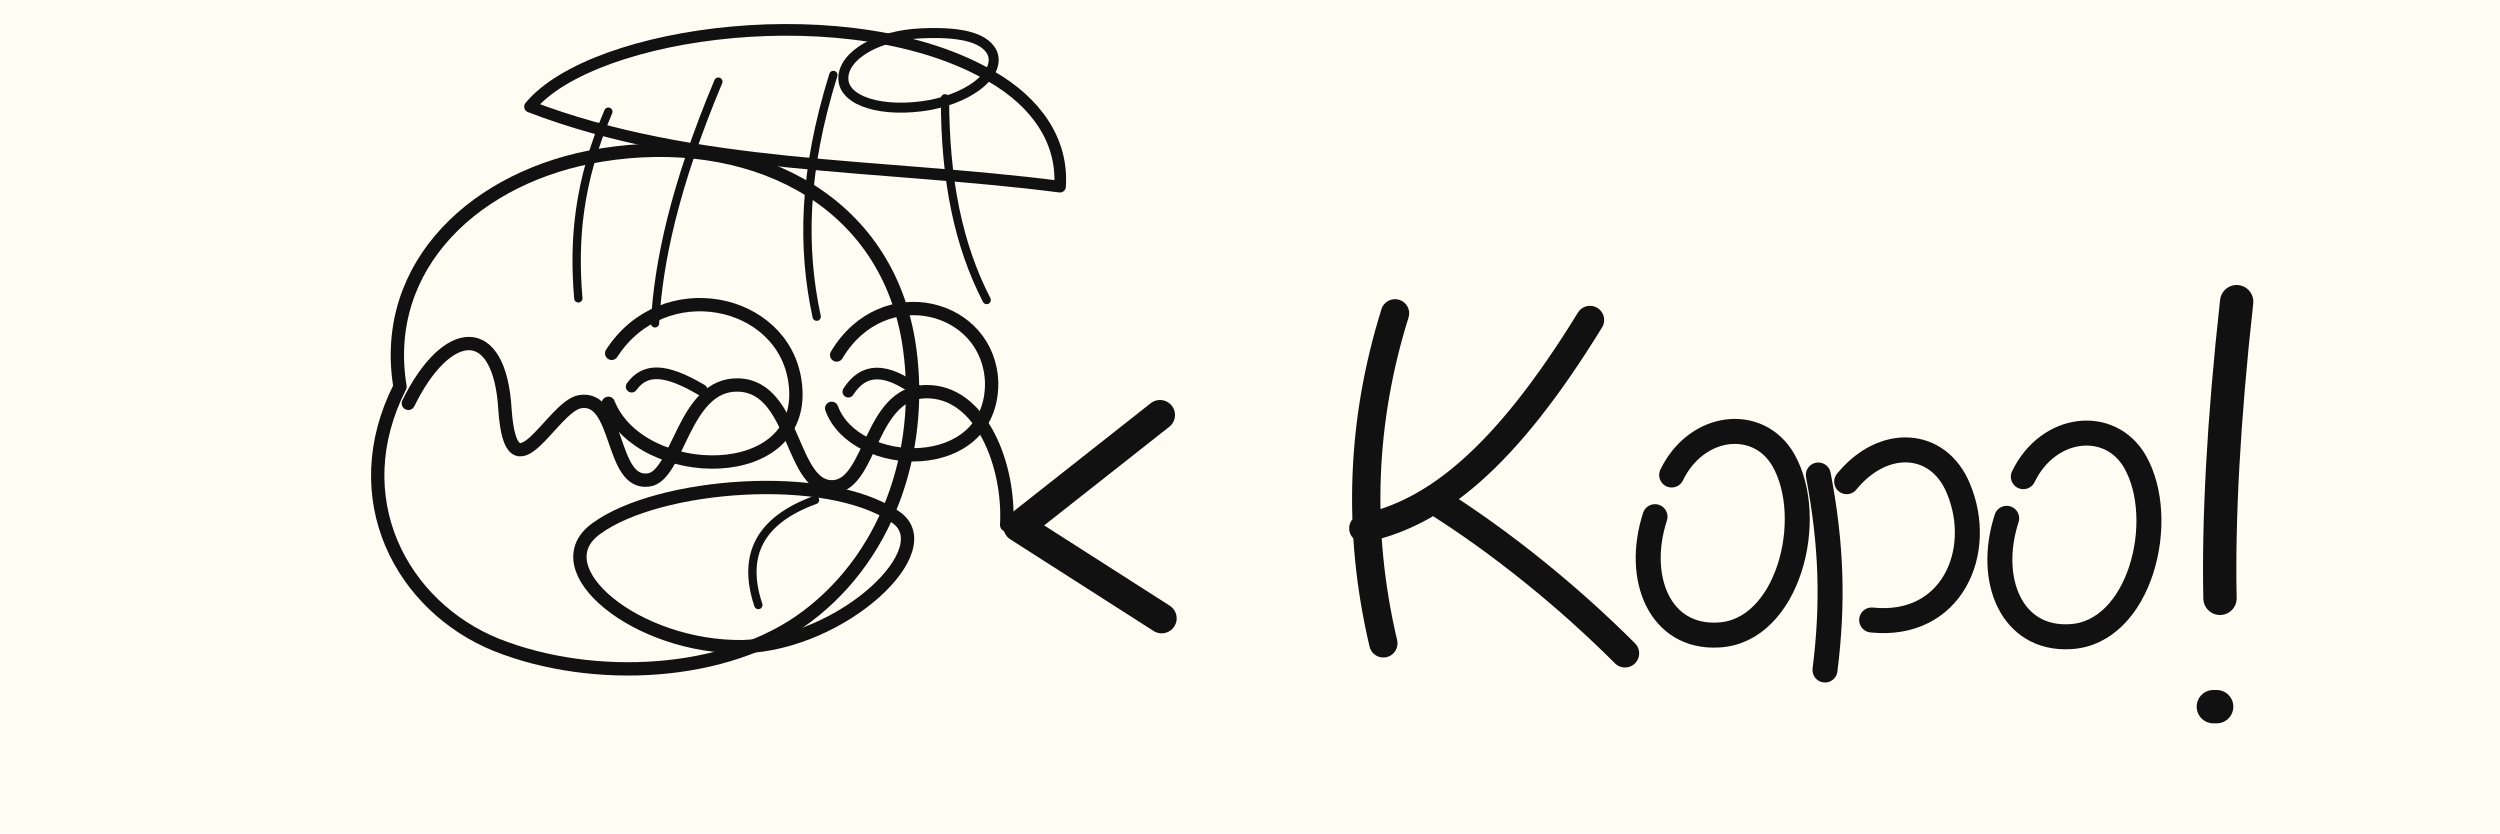
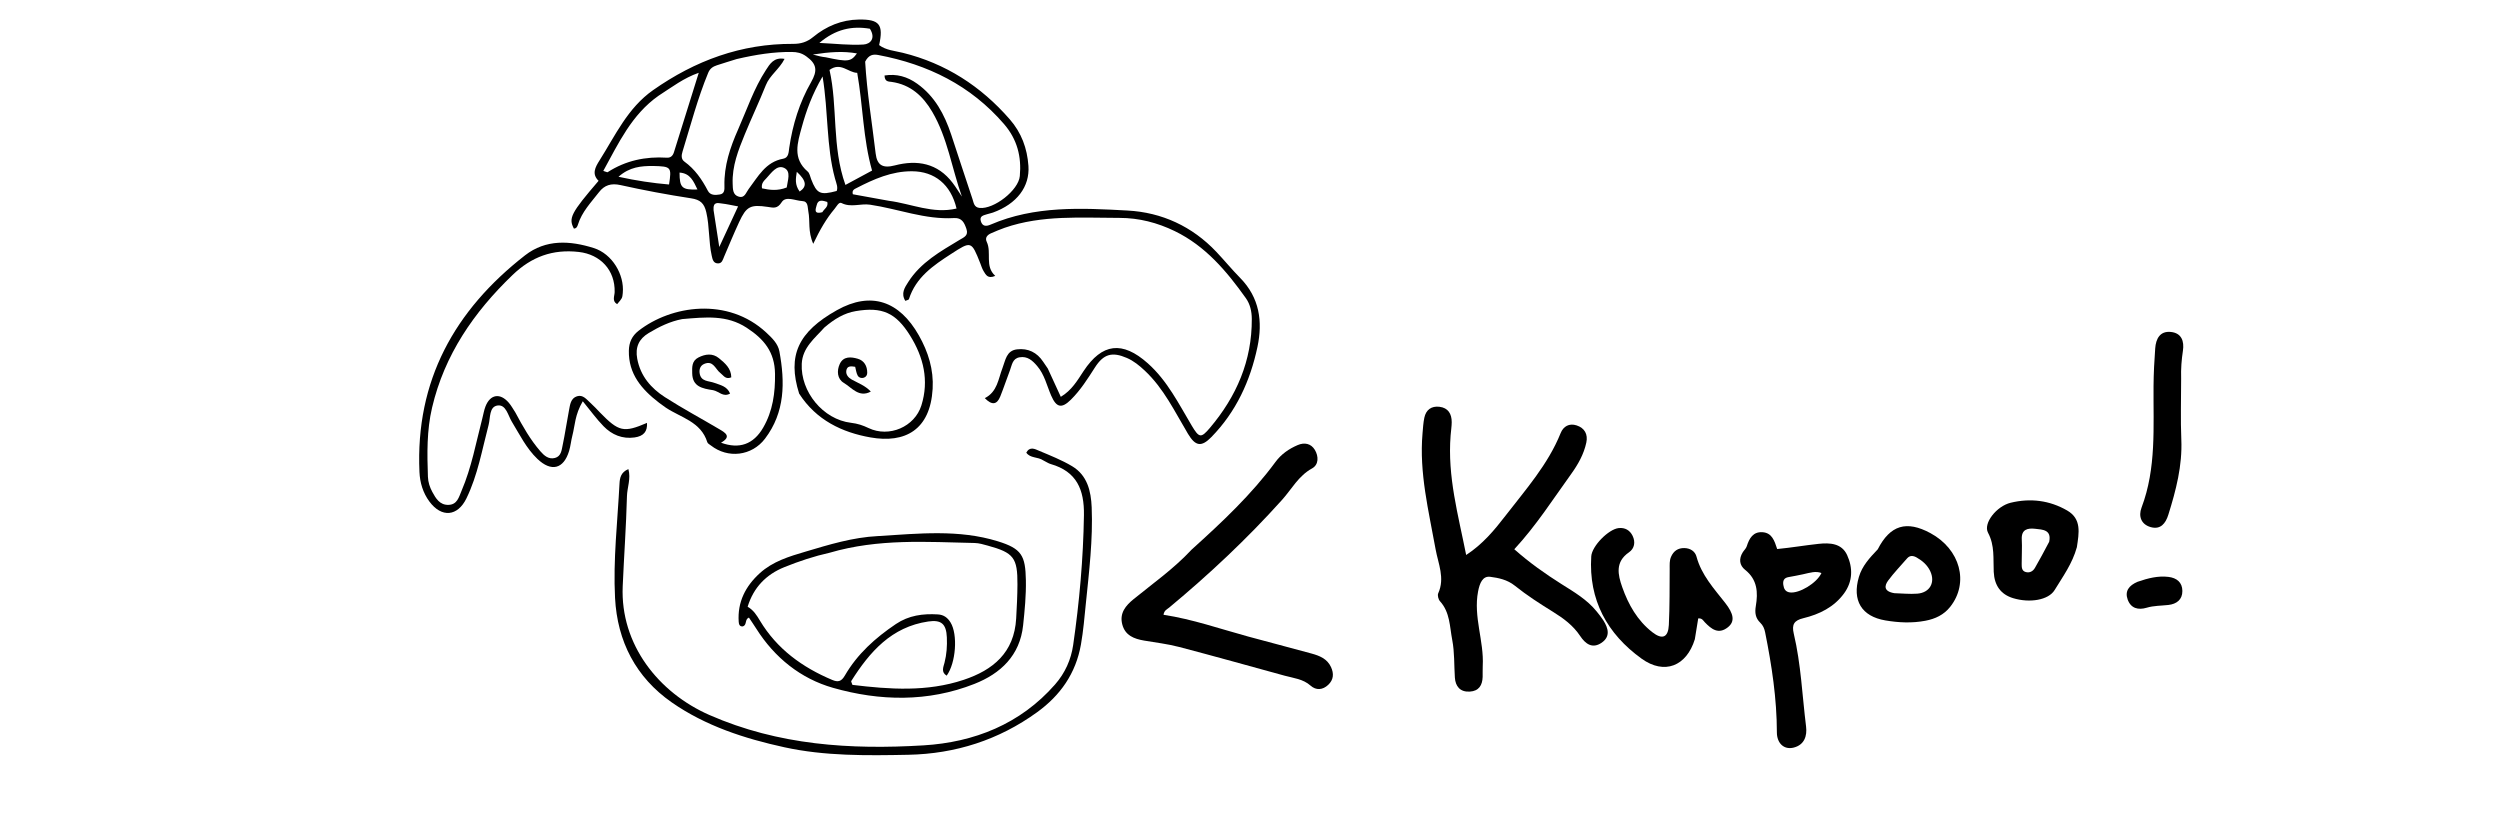
- <svg xmlns="http://www.w3.org/2000/svg" viewBox="0 0 1500 500" role="img" aria-labelledby="title desc">
-   <rect width="1500" height="500" fill="#fffdf3" />
-   <g fill="none" stroke="#111" stroke-linecap="round" stroke-linejoin="round">
-     <path d="M240 232c-12-73 46-127 121-139 87-14 169 24 184 111 10 60-9 127-61 166-48 36-128 40-186 17-57-23-92-88-58-155z" stroke-width="8" />
-     <path d="M245 242c23-47 55-50 58 4 4 55 28-2 45-5 24-4 18 50 41 47 18-2 21-58 54-57 35 1 31 64 58 61 22-3 21-56 54-57 34-1 51 45 49 80" stroke-width="8" />
-     <path d="M318 64c38-46 194-67 277-18 26 15 43 38 41 66-109-14-219-10-318-48z" stroke-width="7" />
-     <path d="M365 67c-18 42-21 77-18 112M431 49c-26 62-36 108-38 145M500 45c-18 58-19 103-10 145M567 59c0 49 8 88 25 121" stroke-width="5" />
-     <path d="M553 20c-26 1-47 13-47 27s24 21 52 16c26-5 43-20 37-32-5-9-20-12-42-11z" stroke-width="6" />
-     <path d="M367 212c31-48 103-33 110 17 9 63-93 61-112 13" stroke-width="8" />
-     <path d="M502 213c28-47 92-30 93 17 0 56-82 53-96 15" stroke-width="8" />
-     <path d="M421 234c-22-13-34-13-42-2M551 235c-20-15-33-14-42 0" stroke-width="7" />
-     <path d="M358 317c37-27 138-35 179-7 29 19-31 76-91 78-64 1-122-47-88-71z" stroke-width="8" />
-     <path d="M455 363c-10-30 1-51 34-63" stroke-width="5" />
-     <path d="M696 249 611 316l86 55" stroke-width="18" />
-     <path d="M837 188c-20 64-23 130-7 198M954 192c-51 83-93 116-136 125M862 301c38 24 78 56 113 91" stroke-width="17" />
-     <path d="M1003 285c15-31 52-35 67-9 20 35 3 103-39 105-35 2-50-34-38-71" stroke-width="15" />
-     <path d="M1091 285c8 42 9 77 4 117M1108 289c22-27 55-25 67 4 16 38-4 84-52 79" stroke-width="15" />
-     <path d="M1214 286c15-31 52-35 67-9 20 35 3 103-39 105-35 2-50-34-38-71" stroke-width="15" />
-     <path d="M1342 181c-8 72-11 132-10 178M1328 424h2" stroke-width="20" />
-   </g>
+ <svg xmlns="http://www.w3.org/2000/svg" version="1.1" id="Layer_1" x="0px" y="0px" width="100%" viewBox="0 0 1024 336" enable-background="new 0 0 1024 336" xml:space="preserve">
+   <path fill="#000000" opacity="1" stroke="none" d=" M429.18,150.96   C431.002,154.87 432.641,158.46 434.504,162.544   C439.022,159.852 441.327,155.782 443.829,152.001   C451.404,140.554 459.723,139.528 470.152,148.822   C478.169,155.967 482.826,165.448 488.193,174.441   C491.154,179.404 491.972,179.515 495.548,175.294   C506.462,162.409 512.818,147.783 512.737,130.648   C512.722,127.53 512.052,124.585 510.304,122.127   C502.425,111.057 493.746,100.755 481.181,94.662   C474.061,91.21 466.549,89.258 458.558,89.252   C442.761,89.241 426.864,87.993 411.531,93.295   C409.649,93.946 407.814,94.743 405.983,95.53   C404.441,96.194 403.349,97.345 404.163,99.052   C406.295,103.525 403.233,108.969 407.654,113.004   C404.552,114.356 403.756,112.467 402.87,111.033   C402.267,110.057 401.94,108.906 401.512,107.825   C397.867,98.634 397.804,98.692 389.6,104   C382.256,108.753 375.121,113.596 372.294,122.539   C372.201,122.834 371.49,122.932 370.818,123.234   C368.932,120.181 370.553,117.812 372.021,115.507   C377.141,107.462 385.215,102.978 393.062,98.241   C394.775,97.206 396.792,96.54 395.854,93.786   C394.997,91.27 394.034,89.125 390.782,89.318   C378.932,90.024 367.866,85.541 356.373,83.842   C352.445,83.261 348.534,85.136 344.678,83.163   C343.588,82.606 342.659,84.576 341.814,85.579   C338.437,89.585 335.837,94.123 333.1,99.863   C330.829,94.745 331.889,90.515 331.091,86.574   C330.734,84.812 331.099,82.469 328.605,82.354   C325.736,82.223 321.867,80.155 320.187,82.808   C318.369,85.678 316.703,85.074 314.446,84.742   C307.374,83.703 305.724,84.527 302.756,90.942   C300.588,95.626 298.615,100.401 296.584,105.148   C296.061,106.37 295.762,107.904 294.106,107.889   C292.183,107.873 291.858,106.265 291.523,104.755   C290.223,98.892 290.663,92.833 289.294,86.938   C288.437,83.248 286.833,81.801 283.076,81.228   C273.376,79.748 263.714,77.931 254.135,75.805   C250.302,74.955 247.582,75.829 245.351,78.711   C242.103,82.905 238.332,86.773 236.71,92.036   C236.472,92.808 236.1,93.602 235.063,93.626   C232.792,89.342 233.857,87.257 245.182,74.062   C242.298,71.276 243.802,68.499 245.577,65.691   C252.042,55.463 257.089,44.228 267.497,36.923   C284.739,24.822 303.612,17.842 324.839,17.97   C328.002,17.989 330.567,17.223 333.06,15.167   C338.466,10.711 344.72,8.101 351.831,8.001   C360.228,7.883 361.949,10.034 360.091,18.471   C362.896,20.591 366.469,20.811 369.748,21.621   C387.331,25.965 401.745,35.276 413.588,48.856   C418.401,54.374 420.739,60.752 421.247,67.943   C421.849,76.458 416.502,83.528 406.704,87.069   C405.924,87.351 405.09,87.482 404.301,87.746   C402.911,88.211 401.097,88.429 401.755,90.612   C402.405,92.764 403.923,92.789 405.729,92.009   C423.831,84.192 442.974,85.204 461.89,86.237   C475.895,87.002 488.339,92.724 498.202,103.146   C501.521,106.653 504.592,110.398 507.975,113.839   C515.908,121.909 517.263,131.684 515.05,142.115   C512.096,156.041 506.315,168.651 496.207,178.999   C492.112,183.19 489.668,182.829 486.589,177.68   C481.216,168.696 476.712,159.116 468.884,151.796   C466.673,149.728 464.371,147.834 461.584,146.624   C455.504,143.982 452.019,144.992 448.482,150.513   C445.513,155.149 442.572,159.819 438.642,163.705   C434.846,167.459 432.693,166.966 430.558,162.037   C428.78,157.934 427.851,153.461 424.823,149.917   C422.886,147.649 420.845,145.809 417.623,146.349   C414.699,146.839 414.504,149.501 413.7,151.609   C412.335,155.187 411.142,158.831 409.716,162.383   C408.351,165.785 406.3,166.087 403.378,163.079   C408.55,160.471 408.882,155.215 410.613,150.764   C411.869,147.537 412.181,143.587 416.621,143.087   C421.124,142.579 424.752,144.336 427.287,148.179   C427.837,149.013 428.426,149.821 429.18,150.96  M354.372,25.258   C355.106,37.876 357.194,50.34 358.669,62.874   C359.241,67.729 361.625,69.026 366.507,67.753   C375.693,65.358 384.079,66.808 390.228,74.935   C391.58,76.721 392.742,78.652 393.991,80.517   C389.865,68.938 388.151,56.555 381.853,45.808   C378.068,39.35 372.961,34.648 365.202,33.547   C363.962,33.371 362.375,33.564 362.306,30.921   C367.253,30.132 371.603,31.381 375.657,34.271   C382.924,39.452 386.85,46.867 389.588,55.057   C392.541,63.89 395.362,72.768 398.348,81.59   C398.835,83.029 398.944,84.932 401.23,85.169   C407.11,85.777 417.188,77.953 417.719,72.108   C418.441,64.169 416.669,57.095 411.251,50.814   C397.565,34.948 380.018,26.377 359.791,22.54   C357.613,22.127 355.82,22.422 354.372,25.258  M301.755,24.187   C299.058,25.03 296.351,25.843 293.668,26.73   C292.075,27.256 290.832,27.996 290.081,29.812   C285.748,40.298 282.902,51.257 279.569,62.061   C279.117,63.527 278.902,65.161 280.338,66.198   C284.647,69.308 287.522,73.502 289.938,78.136   C290.956,80.089 293.008,79.948 294.829,79.657   C296.842,79.336 296.763,77.605 296.727,76.122   C296.526,67.921 299.068,60.386 302.322,53.038   C305.955,44.836 308.789,36.242 313.729,28.673   C315.31,26.251 316.955,23.32 321.362,24.117   C319.187,28.381 315.321,30.804 313.695,34.875   C310.981,41.67 307.829,48.288 305.054,55.059   C302.403,61.524 299.826,68.044 300.098,75.249   C300.181,77.447 300.083,79.895 302.706,80.589   C305.032,81.205 305.567,78.848 306.631,77.448   C310.511,72.344 313.546,66.33 320.824,65.003   C323.095,64.589 323.018,62.251 323.273,60.515   C324.663,51.03 327.479,41.934 332.213,33.678   C334.906,28.98 334.633,26.214 330.228,23.067   C328.232,21.642 326.456,21.307 324.305,21.285   C316.933,21.208 309.714,22.341 301.755,24.187  M269.725,39.227   C258.743,46.955 253.372,58.612 247.107,70.008   C248.298,70.364 248.722,70.636 248.898,70.522   C256.304,65.743 264.445,64.035 273.155,64.589   C274.706,64.688 275.598,63.79 276.046,62.354   C279.385,51.646 282.733,40.941 286.211,29.813   C280.068,31.948 275.318,35.624 269.725,39.227  M351.117,29.837   C347.437,29.772 344.383,25.293 339.767,28.641   C343.19,43.757 340.649,59.988 346.289,75.749   C350.357,73.554 353.661,71.772 357.195,69.866   C353.498,56.849 353.512,43.466 351.117,29.837  M342.02,73.141   C338.402,59.865 339.343,45.981 336.928,31.315   C332.686,38.585 330.277,45.237 328.405,52.087   C326.67,58.437 324.514,64.888 330.826,70.263   C331.62,70.939 331.833,72.326 332.252,73.408   C334.567,79.383 335.962,80.034 342.71,78.222   C343.287,76.711 342.641,75.309 342.02,73.141  M364.113,82.255   C373.292,83.439 382.154,87.715 391.805,85.415   C389.449,75.551 382.827,70.185 373.54,70.149   C365.228,70.117 357.944,73.353 350.79,77.047   C349.999,77.456 348.862,77.869 349.323,79.569   C353.885,80.389 358.58,81.234 364.113,82.255  M267.491,67.985   C262.673,67.976 257.957,68.309 253.338,72.406   C260.706,74.016 267.345,75.006 274.043,75.572   C275.134,68.382 274.956,68.168 267.491,67.985  M356.31,11.773   C348.933,10.525 342.271,11.934 335.616,17.579   C342.282,17.89 348.021,18.598 353.69,18.236   C356.515,18.055 358.787,15.699 356.31,11.773  M292.273,86.061   C292.997,90.744 293.722,95.428 294.611,101.172   C297.397,95.166 299.731,90.133 302.324,84.543   C299.76,84.073 297.702,83.58 295.615,83.352   C294.11,83.188 292.011,82.436 292.273,86.061  M322.241,76.79   C322.594,73.95 324.172,70.14 321.145,68.759   C318.179,67.405 315.943,70.837 313.929,72.992   C312.951,74.039 311.719,75.067 312.115,77.145   C315.228,77.824 318.408,78.29 322.241,76.79  M338.202,23.458   C347.325,25.433 348.55,25.298 350.999,21.879   C345.372,20.872 339.909,21.265 332.926,22.332   C335.429,22.996 336.493,23.278 338.202,23.458  M278.344,70.685   C278.349,76.885 279.308,77.843 285.682,77.614   C284.066,74.288 282.787,70.99 278.344,70.685  M327.536,78.453   C330.63,76.393 330.341,74.036 326.372,70.376   C325.94,73.105 325.466,75.65 327.536,78.453  M336.836,86.914   C337.554,85.567 339.402,84.761 338.851,82.714   C337.061,82.164 335.078,81.516 334.517,84.023   C334.252,85.206 332.891,87.989 336.836,86.914  z" />
+   <path fill="#000000" opacity="1" stroke="none" d=" M594.169,178.356   C592.843,195.2 597.268,210.801 600.54,227.32   C607.344,222.887 612.134,217.091 616.6,211.302   C624.903,200.538 634.056,190.272 639.247,177.382   C640.367,174.599 642.771,173.271 645.757,174.233   C649.092,175.307 650.481,177.909 649.755,181.291   C648.726,186.085 646.339,190.282 643.487,194.236   C636.094,204.487 629.303,215.185 620.255,224.975   C626.363,230.39 632.818,234.968 639.517,239.194   C644.737,242.486 650.072,245.584 654.018,250.487   C654.954,251.651 655.901,252.82 656.706,254.074   C658.785,257.314 659.719,260.761 655.98,263.294   C652.226,265.838 649.393,263.756 647.229,260.491   C644.397,256.219 640.443,253.295 636.136,250.624   C630.767,247.294 625.404,243.864 620.492,239.914   C617.397,237.426 613.759,236.697 610.385,236.258   C607.326,235.861 606.084,238.786 605.421,242.257   C603.431,252.678 607.896,262.533 607.329,272.753   C607.246,274.248 607.338,275.751 607.293,277.249   C607.19,280.688 605.737,283.059 602.032,283.282   C598.058,283.52 596.151,281.126 595.913,277.54   C595.572,272.396 595.819,267.212 594.832,262.112   C593.774,256.644 593.956,250.81 589.818,246.261   C589.15,245.525 588.722,243.836 589.099,243.002   C591.921,236.764 589.078,230.864 588.019,224.974   C585.193,209.264 581.262,193.709 582.664,177.533   C582.85,175.385 582.968,173.211 583.404,171.109   C584.081,167.851 586.301,166.232 589.575,166.614   C593.174,167.034 594.632,169.523 594.622,172.928   C594.618,174.584 594.337,176.24 594.169,178.356  z" />
+   <path fill="#000000" opacity="1" stroke="none" d=" M488.107,225.104   C500.616,213.809 512.637,202.542 522.47,189.174   C524.795,186.013 527.97,183.831 531.528,182.305   C534.275,181.126 536.976,181.629 538.559,184.261   C540.16,186.926 540.185,190.343 537.416,191.863   C531.838,194.923 529.07,200.362 525.109,204.771   C510.834,220.66 495.315,235.229 478.895,248.866   C478.049,249.569 476.815,250.004 476.583,251.818   C488.423,253.612 499.712,257.571 511.221,260.716   C519.886,263.084 528.587,265.319 537.248,267.702   C540.492,268.595 543.595,269.819 545.172,273.209   C546.435,275.925 546.245,278.437 544.026,280.521   C541.768,282.642 539.092,282.858 536.8,280.825   C533.719,278.094 529.871,277.77 526.217,276.769   C511.781,272.813 497.368,268.767 482.888,264.975   C478.239,263.758 473.415,263.199 468.663,262.388   C464.514,261.679 460.841,260.307 459.668,255.703   C458.496,251.105 461.102,248.036 464.307,245.426   C472.306,238.909 480.785,232.96 488.107,225.104  z" />
+   <path fill="#000000" opacity="1" stroke="none" d=" M727.934,224.882   C733.751,224.322 739.295,223.362 744.876,222.761   C749.488,222.265 754.356,222.497 756.582,227.362   C758.972,232.582 758.921,238.117 755.348,243.025   C751.217,248.699 745.23,251.614 738.64,253.215   C734.909,254.122 733.825,255.739 734.729,259.553   C737.687,272.045 738.186,284.895 739.767,297.587   C740.238,301.364 739.14,305.072 734.717,306.206   C730.691,307.238 727.817,304.391 727.81,299.995   C727.788,286.15 725.712,272.533 722.997,258.998   C722.698,257.504 722.151,256.166 721.003,255.066   C719.034,253.179 718.716,250.976 719.184,248.233   C720.128,242.694 719.847,237.396 714.805,233.412   C712.449,231.551 712.165,228.885 713.831,226.226   C714.358,225.384 715.189,224.658 715.474,223.752   C716.497,220.487 718.076,217.722 721.943,217.994   C725.828,218.267 726.818,221.504 727.934,224.882  M738.498,235.229   C736.544,235.615 734.598,236.057 732.632,236.372   C730.701,236.681 730.194,237.867 730.447,239.589   C730.68,241.176 731.283,242.409 733.137,242.657   C736.924,243.164 744.135,238.9 746.066,234.714   C743.708,233.808 741.51,234.553 738.498,235.229  z" />
+   <path fill="#000000" opacity="1" stroke="none" d=" M694.204,261.837   C690.8,272.885 681.736,276.518 672.396,269.789   C658.324,259.65 650.651,245.76 651.777,227.888   C652.044,223.65 658.868,216.761 662.991,216.304   C665.594,216.016 667.591,217.176 668.713,219.47   C669.958,222.016 669.489,224.675 667.239,226.22   C661.498,230.16 662.668,235.384 664.459,240.476   C666.97,247.618 670.663,254.166 676.774,258.935   C680.873,262.135 683.311,261.142 683.559,255.98   C683.926,248.333 683.846,240.664 683.901,233.005   C683.913,231.337 683.763,229.688 684.452,228.093   C685.491,225.685 687.288,224.446 689.901,224.49   C692.332,224.53 694.297,225.798 694.887,227.995   C696.908,235.522 702.024,241.066 706.62,246.926   C710.124,251.392 710.732,254.547 707.752,256.919   C703.885,259.997 700.995,257.696 698.279,254.867   C697.634,254.195 697.189,253.134 695.59,253.309   C695.16,255.952 694.715,258.692 694.204,261.837  z" />
+   <path fill="#000000" opacity="1" stroke="none" d=" M427.367,188.597   C425.02,187.018 422.007,187.78 420.364,185.4   C421.807,182.741 423.908,183.918 425.579,184.626   C430.173,186.57 434.875,188.411 439.136,190.958   C445.36,194.677 446.881,201.132 447.154,207.795   C447.695,220.98 446.104,234.062 444.771,247.148   C444.199,252.767 443.744,258.379 442.756,263.976   C440.656,275.872 434.301,284.855 424.774,291.745   C409.06,303.109 391.356,308.772 372.018,309.158   C355.024,309.496 337.916,309.717 321.267,306.077   C304.99,302.517 288.988,297.348 275.143,287.693   C260.455,277.45 252.856,262.721 251.924,244.931   C251.105,229.286 252.948,213.676 253.751,198.058   C253.867,195.799 254.304,193.413 257.388,192.145   C258.483,196.066 256.893,199.671 256.8,203.266   C256.481,215.573 255.587,227.858 255.06,240.161   C254.043,263.951 269.699,283.71 290.616,292.881   C318.906,305.284 348.418,307.107 378.256,305.302   C398.929,304.052 417.899,296.653 432.175,280.332   C436.257,275.666 438.704,270.184 439.571,264.192   C442.122,246.563 443.707,228.859 443.982,211.005   C444.144,200.557 441.02,193.127 430.397,190.084   C429.453,189.814 428.602,189.215 427.367,188.597  z" />
+   <path fill="#000000" opacity="1" stroke="none" d=" M359.672,219.572   C376.393,218.542 392.753,216.781 408.676,221.701   C418.523,224.743 420.009,227.565 420.2,237.688   C420.317,243.878 419.719,249.998 419.071,256.118   C417.759,268.519 409.852,275.9 399.09,280.14   C380.091,287.625 360.35,287.194 341.169,281.726   C328.009,277.974 317.281,269.404 309.764,257.491   C308.799,255.962 307.767,254.476 306.757,252.956   C304.941,253.687 306.071,256.027 304.258,256.561   C302.942,256.718 302.637,255.688 302.571,254.689   C302.032,246.599 305.34,240.143 311.179,234.81   C316.533,229.921 323.341,227.897 330.006,225.928   C339.561,223.105 349.132,220.103 359.672,219.572  M339.85,226.394   C333.494,227.811 327.323,229.863 321.304,232.288   C313.827,235.3 308.66,240.604 306.233,248.514   C308.711,249.958 309.988,252.084 311.267,254.213   C318.247,265.827 328.597,273.321 340.871,278.495   C343.248,279.498 344.61,279.19 346.054,276.699   C351.161,267.883 358.561,261.253 366.964,255.602   C372.25,252.046 378.011,251.295 384.139,251.661   C386.574,251.807 388.147,253.008 389.353,254.976   C392.372,259.902 391.563,271.465 387.763,276.75   C385.367,275.333 386.423,273.184 386.873,271.44   C387.76,267.997 387.986,264.536 387.828,261.035   C387.584,255.605 385.622,253.77 380.198,254.565   C365.167,256.771 356.215,267.003 348.668,278.961   C348.557,279.137 348.839,279.559 349.15,280.527   C364.303,282.364 379.677,283.479 394.724,278.461   C406.742,274.454 415.426,267.336 416.223,253.35   C416.488,248.692 416.725,244.044 416.747,239.385   C416.8,228.455 415.222,226.395 404.603,223.489   C402.841,223.006 401.026,222.45 399.226,222.411   C379.597,221.985 359.892,220.536 339.85,226.394  z" />
+   <path fill="#000000" opacity="1" stroke="none" d=" M769.121,225.007   C774.214,215.064 780.905,213.072 790.707,218.372   C802.941,224.987 806.606,238.69 798.812,248.543   C796.184,251.865 792.661,253.495 788.629,254.263   C783.164,255.304 777.684,255.048 772.256,254.125   C762.446,252.459 758.561,245.892 761.41,236.299   C762.746,231.799 765.769,228.53 769.121,225.007  M775.929,242.969   C779.066,243.054 782.222,243.403 785.333,243.163   C790.462,242.768 792.799,238.57 790.615,233.928   C789.461,231.476 787.459,229.714 785.113,228.379   C783.706,227.578 782.323,227.343 781.1,228.761   C778.513,231.763 775.733,234.622 773.386,237.8   C771.849,239.882 771.467,242.231 775.929,242.969  z" />
+   <path fill="#000000" opacity="1" stroke="none" d=" M850.681,224.145   C848.807,230.915 844.923,236.192 841.567,241.695   C839.049,245.822 831.341,247.069 824.57,245.007   C819.548,243.478 816.895,239.86 816.631,234.201   C816.379,228.81 817.1,223.467 814.298,218.21   C812.229,214.33 817.803,207.316 823.578,205.922   C831.643,203.974 839.481,204.923 846.706,209.096   C852.694,212.554 851.566,218.265 850.681,224.145  M839.342,221.916   C840.405,216.948 836.619,216.922 833.591,216.589   C830.595,216.259 827.885,216.753 828.119,220.967   C828.303,224.286 828.062,227.626 828.082,230.957   C828.09,232.273 828.048,233.797 829.665,234.283   C831.307,234.776 832.681,234.033 833.495,232.631   C835.416,229.325 837.211,225.946 839.342,221.916  z" />
+   <path fill="#000000" opacity="1" stroke="none" d=" M211.111,168.984   C214.182,174.755 217.235,180.113 221.3,184.804   C222.866,186.611 224.716,188.265 227.316,187.578   C229.862,186.907 230.041,184.353 230.469,182.325   C231.467,177.605 232.134,172.815 233.057,168.078   C233.496,165.823 233.719,163.159 236.34,162.316   C238.792,161.527 240.276,163.626 241.853,165.035   C243.218,166.253 244.449,167.621 245.727,168.935   C253.454,176.873 255.463,177.32 265.013,173.214   C265.227,176.739 263.652,178.654 259.912,179.18   C254.903,179.884 250.627,178.081 247.227,174.598   C244.34,171.641 241.906,168.24 238.709,164.353   C235.427,169.936 235.513,174.329 234.453,178.379   C233.906,180.469 233.728,182.662 233.103,184.724   C230.857,192.141 225.787,193.395 220.088,187.936   C215.566,183.606 212.862,178.003 209.654,172.747   C208.072,170.155 207.279,165.619 203.821,166.088   C200.302,166.566 200.902,171.122 200.129,174.056   C197.458,184.188 195.697,194.597 191.054,204.128   C187.426,211.577 180.864,212.143 175.898,205.45   C173.231,201.855 172.002,197.677 171.807,193.299   C170.145,155.922 186.192,127.087 215.033,104.605   C223.639,97.896 233.551,98.562 243.183,101.592   C250.807,103.99 255.801,112.54 255.088,120.011   C254.885,122.133 254.885,122.133 252.769,124.583   C250.601,123.316 251.719,121.312 251.761,119.651   C251.989,110.677 245.949,104.217 237.087,103.202   C226.382,101.977 217.711,105.162 209.917,112.66   C194.075,127.899 182.07,145.301 176.979,166.96   C174.785,176.295 174.94,185.801 175.277,195.303   C175.355,197.518 176.047,199.588 177.073,201.495   C178.51,204.166 180.135,206.886 183.697,206.797   C187.3,206.706 187.947,203.616 189.058,201.023   C193.154,191.468 194.984,181.268 197.579,171.286   C197.997,169.678 198.258,168.009 198.856,166.471   C200.801,161.468 204.859,160.83 208.4,164.957   C209.37,166.087 210.105,167.419 211.111,168.984  z" />
+   <path fill="#000000" opacity="1" stroke="none" d=" M893.396,155.091   C893.397,163.732 893.12,171.898 893.468,180.037   C893.926,190.738 891.288,200.81 888.15,210.836   C887.046,214.363 884.982,217.063 880.912,215.9   C877.009,214.784 875.826,211.473 877.177,207.909   C883.315,191.714 881.95,174.839 882.091,158.08   C882.134,152.93 882.393,147.774 882.778,142.638   C883.066,138.798 884.69,135.528 889.152,135.963   C893.552,136.393 894.72,139.732 894.125,143.673   C893.577,147.306 893.264,150.935 893.396,155.091  z" />
+   <path fill="#000000" opacity="1" stroke="none" d=" M270.038,165.035   C262.767,159.447 257.413,153.168 257.58,143.652   C257.64,140.252 258.832,137.613 261.554,135.489   C274.875,125.09 298.082,121.517 313.909,136.261   C316.249,138.442 318.661,140.757 319.245,143.933   C321.559,156.513 321.59,168.834 313.349,179.679   C307.95,186.783 298.178,187.939 291.161,182.455   C290.639,182.047 289.878,181.666 289.71,181.124   C287.11,172.724 278.918,171.085 272.759,166.995   C271.928,166.443 271.134,165.836 270.038,165.035  M279.439,130.697   C274.457,131.643 269.989,133.834 265.691,136.419   C261.676,138.834 260.121,142.217 261.013,146.964   C262.345,154.055 266.654,159.015 272.364,162.683   C279.632,167.351 287.276,171.433 294.712,175.843   C297.079,177.246 299.766,178.805 295.329,181.329   C302.805,184.064 308.634,182.018 312.602,175.151   C316.531,168.354 317.557,160.957 317.448,153.079   C317.324,144.143 312.932,138.87 305.83,134.24   C297.657,128.914 289.056,129.888 279.439,130.697  z" />
+   <path fill="#000000" opacity="1" stroke="none" d=" M327.329,161.224   C322.387,145.531 327.014,135.891 342.802,127.046   C356.844,119.179 368.411,123.345 376.352,137.353   C380.218,144.174 382.471,151.414 382.013,159.259   C381.027,176.122 370.704,181.673 356.529,179.166   C345.028,177.131 334.334,172.137 327.329,161.224  M337.663,134.154   C333.72,138.574 328.711,142.364 328.397,149.007   C327.858,160.412 337.095,171.821 348.588,173.181   C351.298,173.502 353.386,174.199 355.764,175.333   C364.158,179.337 374.642,174.861 377.404,166.041   C380.599,155.839 378.29,146.3 372.761,137.438   C366.922,128.077 361.311,125.602 350.517,127.431   C345.77,128.235 341.814,130.628 337.663,134.154  z" />
+   <path fill="#000000" opacity="1" stroke="none" d=" M875.547,238.3   C879.885,236.808 883.912,235.796 888.155,236.29   C891.573,236.688 893.873,238.519 893.899,242.045   C893.925,245.619 891.533,247.412 888.162,247.795   C885.193,248.132 882.2,248.048 879.268,248.926   C875.85,249.95 872.797,249.225 871.489,245.553   C870.259,242.104 872.011,239.817 875.547,238.3  z" />
+   <path fill="#000000" opacity="1" stroke="none" d=" M292.098,159.82   C287.596,159.141 283.655,158.352 283.529,152.943   C283.471,150.432 283.302,147.844 286.049,146.439   C288.898,144.981 291.881,144.586 294.48,146.713   C296.942,148.729 299.506,150.892 299.536,154.558   C297.145,155.571 296.341,153.746 295.094,152.816   C293.03,151.276 292.183,147.429 288.414,149.069   C286.879,149.737 286.334,151.208 286.56,152.815   C287.067,156.418 290.294,155.937 292.654,156.837   C294.999,157.731 297.784,158.139 299.043,161.199   C296.203,162.82 294.541,160.309 292.098,159.82  z" />
+   <path fill="#000000" opacity="1" stroke="none" d=" M356.686,160.385   C351.86,163.019 348.941,158.818 345.567,156.791   C342.952,155.221 342.672,151.905 343.95,149.119   C345.459,145.828 348.61,146.145 351.342,146.942   C353.958,147.704 355.238,149.92 355.214,152.713   C355.206,153.595 354.783,154.341 353.921,154.665   C352.849,155.067 351.759,154.666 351.298,153.807   C350.72,152.732 350.594,151.414 350.283,150.239   C348.588,149.966 346.931,149.771 346.642,151.844   C346.414,153.476 347.513,154.71 348.869,155.465   C351.474,156.915 354.349,157.903 356.686,160.385  z" />
</svg>
